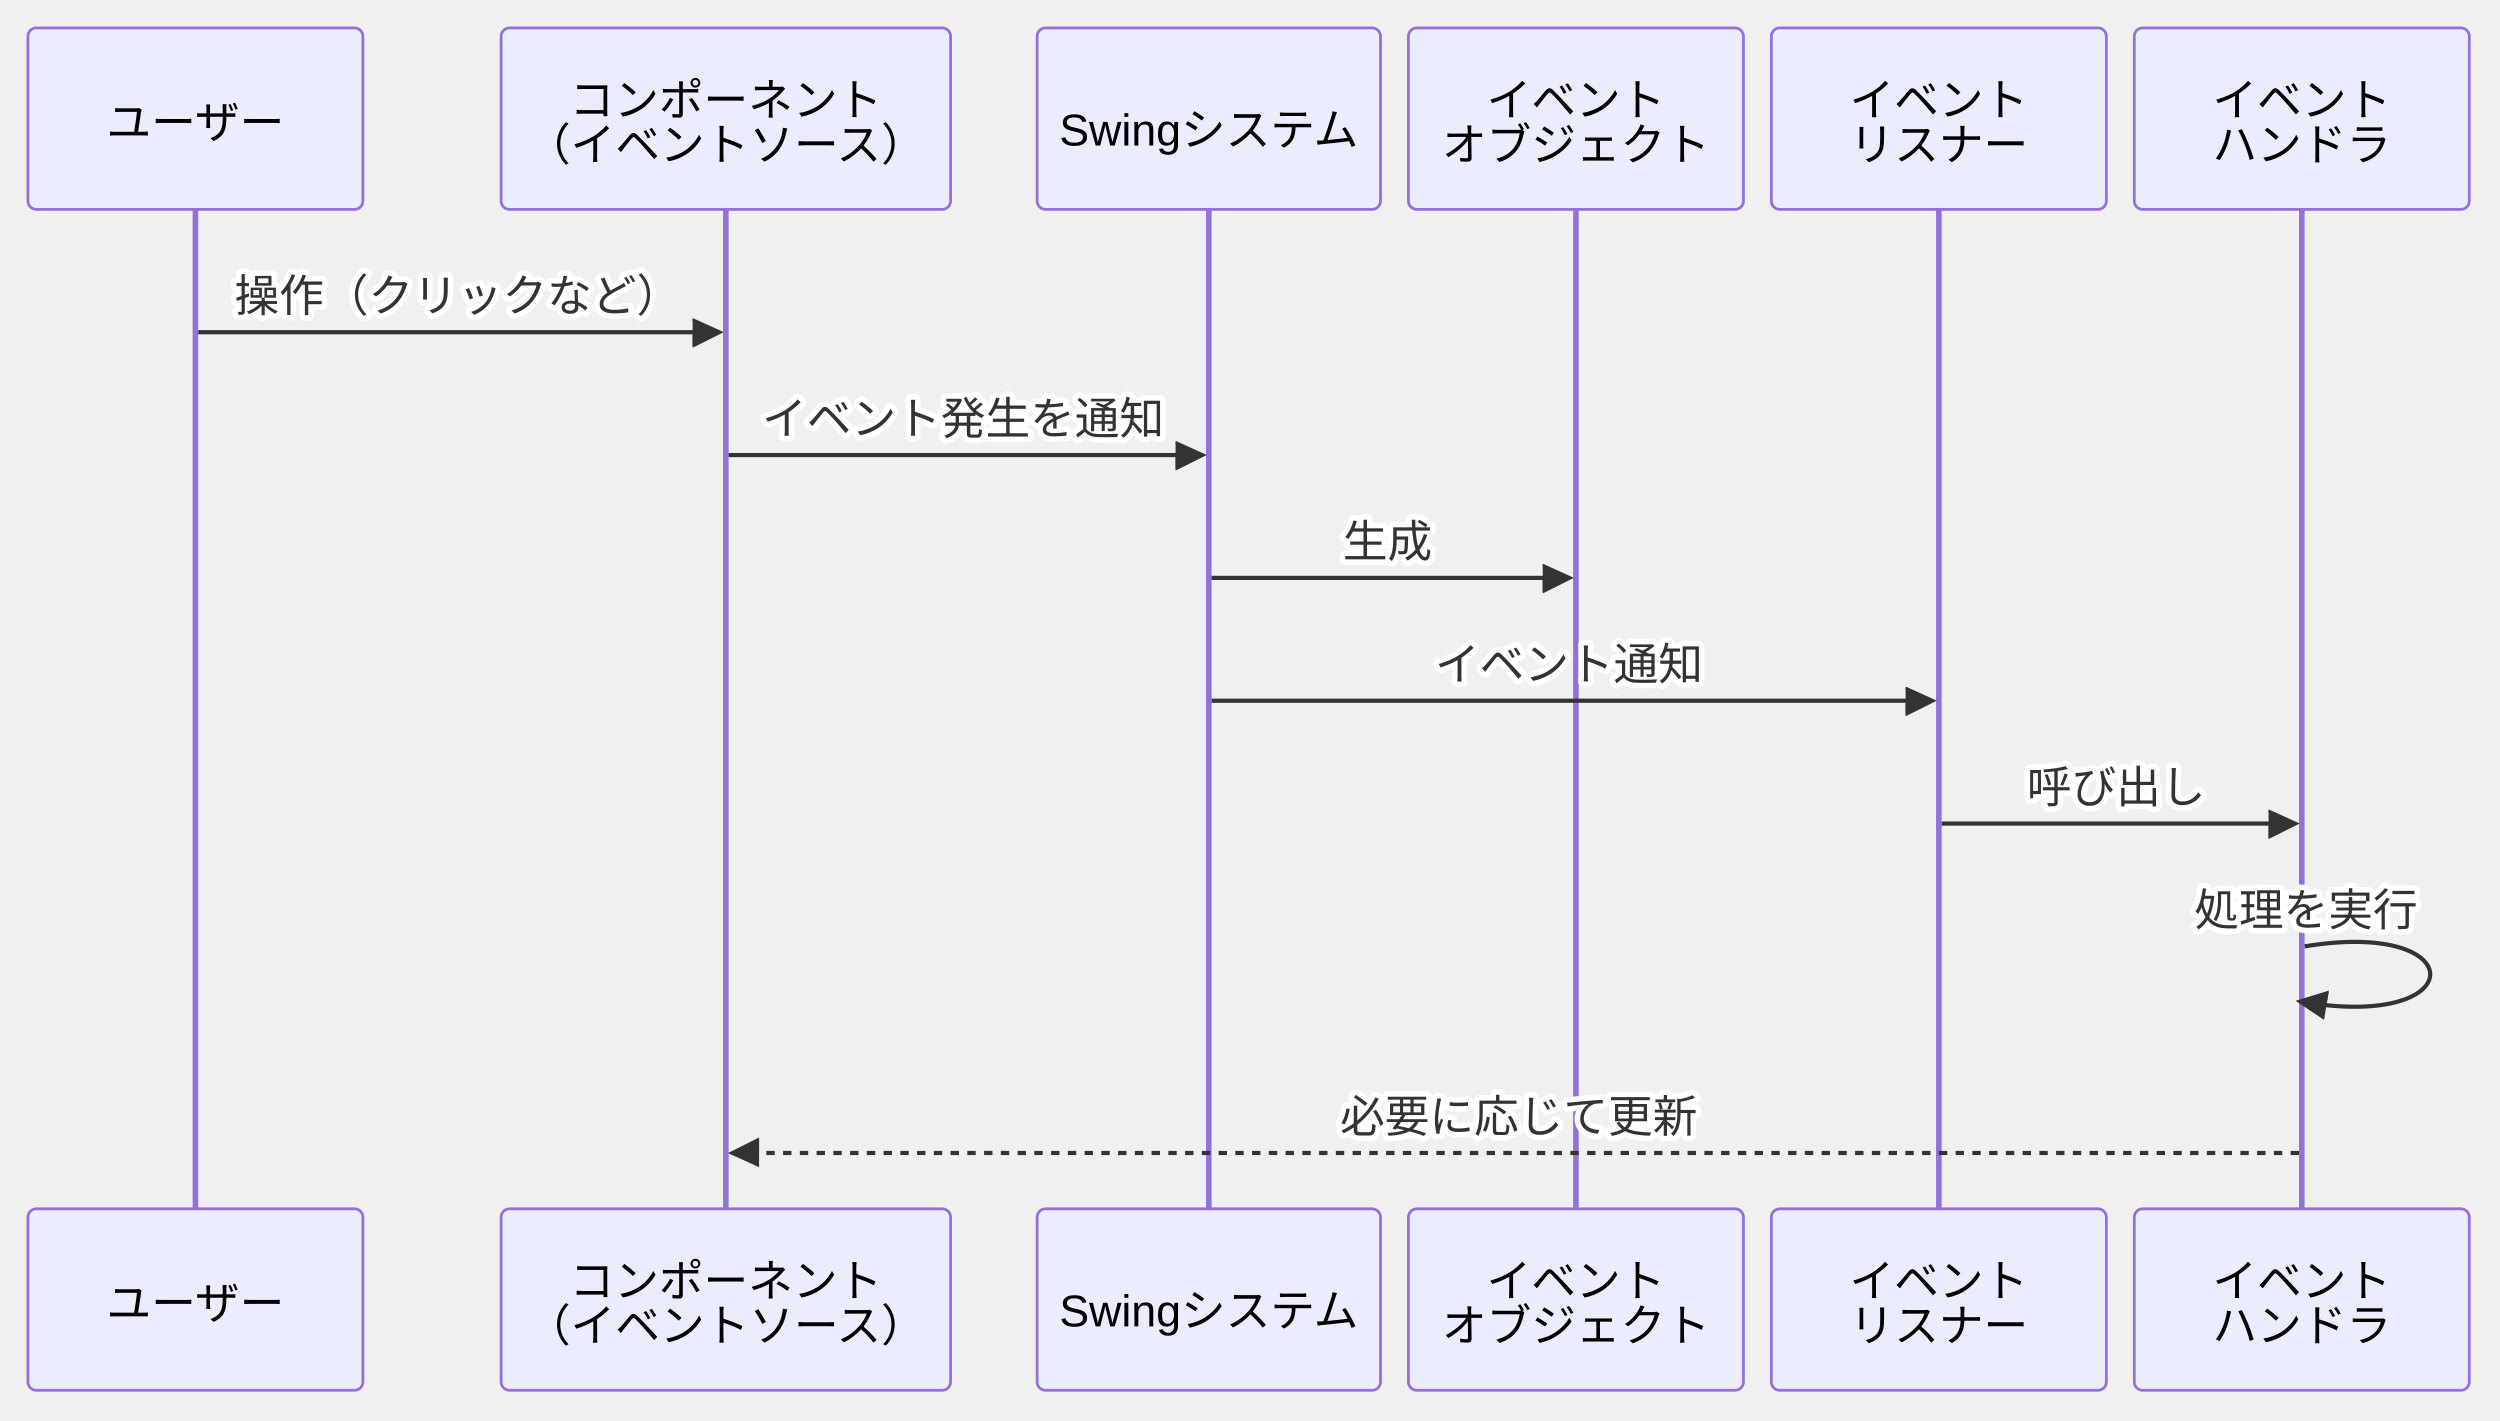
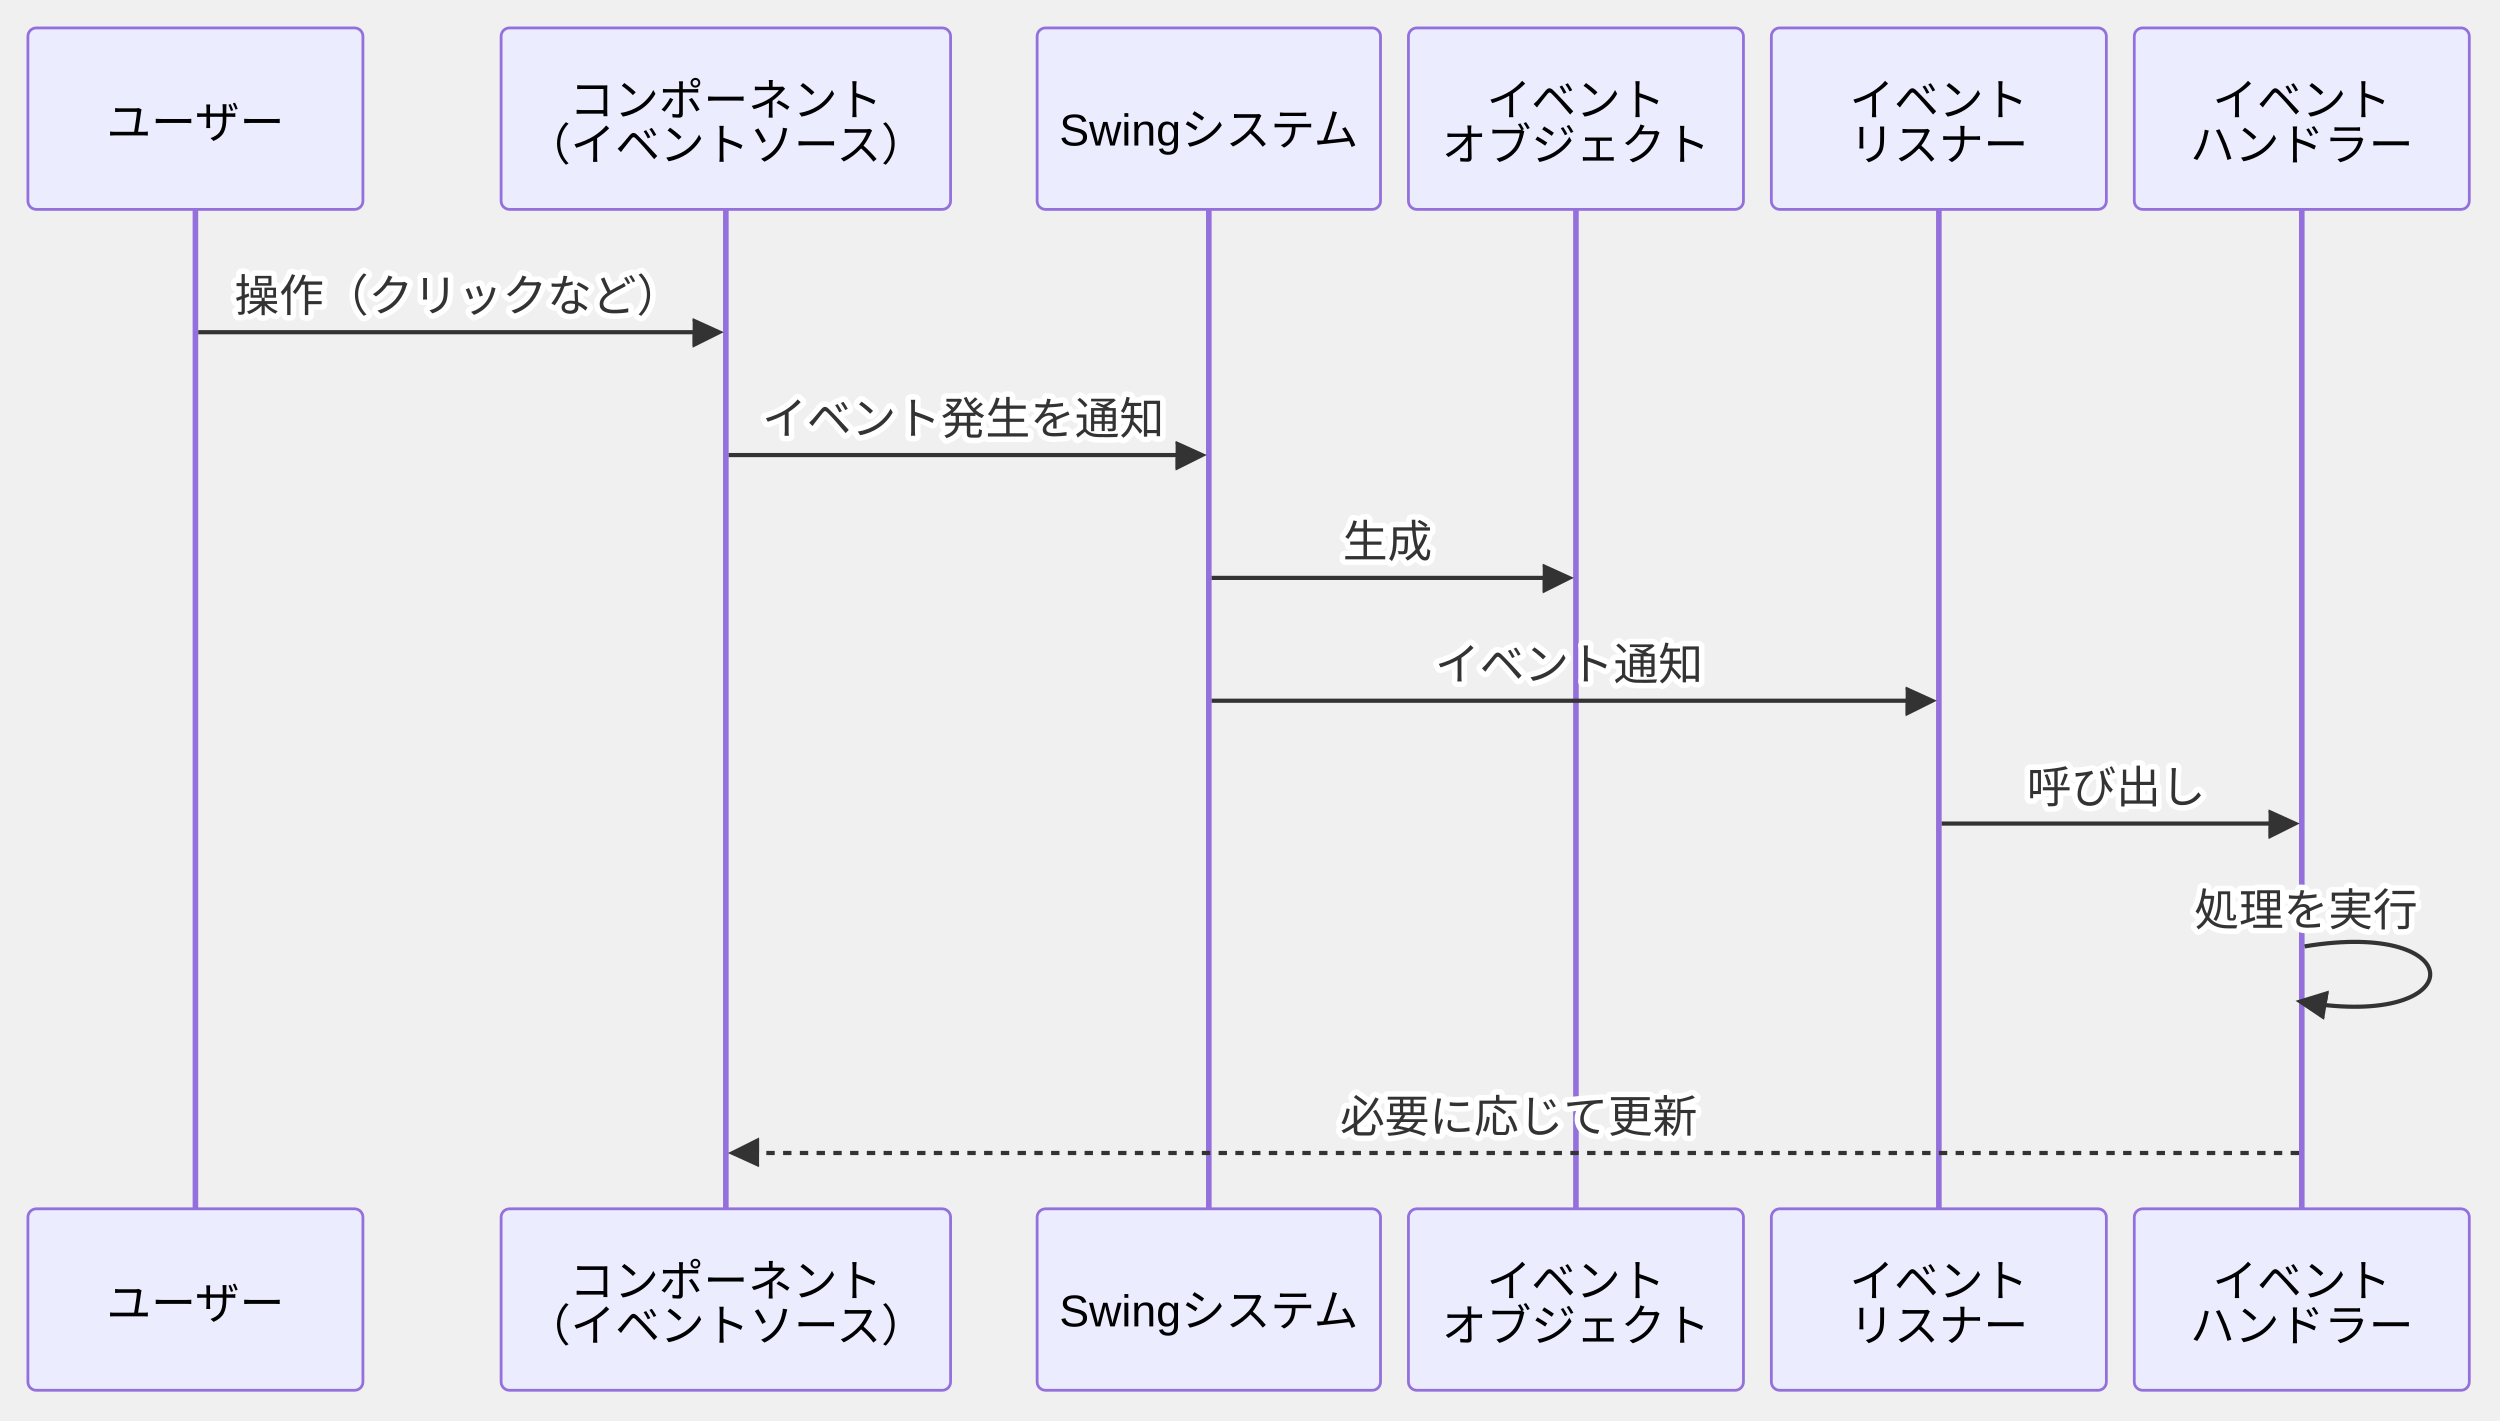
<svg xmlns="http://www.w3.org/2000/svg" id="my-svg" width="895.5" height="509" viewBox="-10 -10 895.5 509" role="graphics-document document" aria-roledescription="sequence" style="background-color: white;">
  <g>
    <rect x="754.5" y="423" fill="#eaeaea" stroke="#666" width="120" height="65" name="Handler" rx="3" ry="3" class="actor actor-bottom" />
    <text x="814.5" y="455.5" dominant-baseline="central" alignment-baseline="central" class="actor actor-box" style="text-anchor: middle; font-size: 16px; font-weight: 400;">
      <tspan x="814.5" dy="-8">イベント</tspan>
    </text>
    <text x="814.5" y="455.5" dominant-baseline="central" alignment-baseline="central" class="actor actor-box" style="text-anchor: middle; font-size: 16px; font-weight: 400;">
-       <tspan x="814.5" dy="8">ハンドラ</tspan>
+       <tspan x="814.5" dy="8">ハンドラー</tspan>
    </text>
  </g>
  <g>
    <rect x="624.5" y="423" fill="#eaeaea" stroke="#666" width="120" height="65" name="Listener" rx="3" ry="3" class="actor actor-bottom" />
    <text x="684.5" y="455.5" dominant-baseline="central" alignment-baseline="central" class="actor actor-box" style="text-anchor: middle; font-size: 16px; font-weight: 400;">
      <tspan x="684.5" dy="-8">イベント</tspan>
    </text>
    <text x="684.5" y="455.5" dominant-baseline="central" alignment-baseline="central" class="actor actor-box" style="text-anchor: middle; font-size: 16px; font-weight: 400;">
      <tspan x="684.5" dy="8">リスナー</tspan>
    </text>
  </g>
  <g>
    <rect x="494.5" y="423" fill="#eaeaea" stroke="#666" width="120" height="65" name="Event" rx="3" ry="3" class="actor actor-bottom" />
    <text x="554.5" y="455.5" dominant-baseline="central" alignment-baseline="central" class="actor actor-box" style="text-anchor: middle; font-size: 16px; font-weight: 400;">
      <tspan x="554.5" dy="-8">イベント</tspan>
    </text>
    <text x="554.5" y="455.5" dominant-baseline="central" alignment-baseline="central" class="actor actor-box" style="text-anchor: middle; font-size: 16px; font-weight: 400;">
      <tspan x="554.5" dy="8">オブジェクト</tspan>
    </text>
  </g>
  <g>
    <rect x="361.5" y="423" fill="#eaeaea" stroke="#666" width="123" height="65" name="Swing" rx="3" ry="3" class="actor actor-bottom" />
    <text x="423" y="455.5" dominant-baseline="central" alignment-baseline="central" class="actor actor-box" style="text-anchor: middle; font-size: 16px; font-weight: 400;">
      <tspan x="423" dy="0">Swingシステム</tspan>
    </text>
  </g>
  <g>
    <rect x="169.5" y="423" fill="#eaeaea" stroke="#666" width="161" height="65" name="Source" rx="3" ry="3" class="actor actor-bottom" />
    <text x="250" y="455.5" dominant-baseline="central" alignment-baseline="central" class="actor actor-box" style="text-anchor: middle; font-size: 16px; font-weight: 400;">
      <tspan x="250" dy="-8">コンポーネント</tspan>
    </text>
    <text x="250" y="455.5" dominant-baseline="central" alignment-baseline="central" class="actor actor-box" style="text-anchor: middle; font-size: 16px; font-weight: 400;">
      <tspan x="250" dy="8">（イベントソース）</tspan>
    </text>
  </g>
  <g>
    <rect x="0" y="423" fill="#eaeaea" stroke="#666" width="120" height="65" name="User" rx="3" ry="3" class="actor actor-bottom" />
    <text x="60" y="455.5" dominant-baseline="central" alignment-baseline="central" class="actor actor-box" style="text-anchor: middle; font-size: 16px; font-weight: 400;">
      <tspan x="60" dy="0">ユーザー</tspan>
    </text>
  </g>
  <g>
    <line id="actor5" x1="814.5" y1="65" x2="814.5" y2="423" class="actor-line 200" stroke-width="0.5px" stroke="#999" name="Handler" data-et="life-line" data-id="Handler" />
    <g id="root-5" data-et="participant" data-type="participant" data-id="Handler">
      <rect x="754.5" y="0" fill="#eaeaea" stroke="#666" width="120" height="65" name="Handler" rx="3" ry="3" class="actor actor-top" />
      <text x="814.5" y="32.5" dominant-baseline="central" alignment-baseline="central" class="actor actor-box" style="text-anchor: middle; font-size: 16px; font-weight: 400;">
        <tspan x="814.5" dy="-8">イベント</tspan>
      </text>
      <text x="814.5" y="32.5" dominant-baseline="central" alignment-baseline="central" class="actor actor-box" style="text-anchor: middle; font-size: 16px; font-weight: 400;">
-         <tspan x="814.5" dy="8">ハンドラ</tspan>
+         <tspan x="814.5" dy="8">ハンドラー</tspan>
      </text>
    </g>
  </g>
  <g>
    <line id="actor4" x1="684.5" y1="65" x2="684.5" y2="423" class="actor-line 200" stroke-width="0.5px" stroke="#999" name="Listener" data-et="life-line" data-id="Listener" />
    <g id="root-4" data-et="participant" data-type="participant" data-id="Listener">
      <rect x="624.5" y="0" fill="#eaeaea" stroke="#666" width="120" height="65" name="Listener" rx="3" ry="3" class="actor actor-top" />
      <text x="684.5" y="32.5" dominant-baseline="central" alignment-baseline="central" class="actor actor-box" style="text-anchor: middle; font-size: 16px; font-weight: 400;">
        <tspan x="684.5" dy="-8">イベント</tspan>
      </text>
      <text x="684.5" y="32.5" dominant-baseline="central" alignment-baseline="central" class="actor actor-box" style="text-anchor: middle; font-size: 16px; font-weight: 400;">
        <tspan x="684.5" dy="8">リスナー</tspan>
      </text>
    </g>
  </g>
  <g>
    <line id="actor3" x1="554.5" y1="65" x2="554.5" y2="423" class="actor-line 200" stroke-width="0.5px" stroke="#999" name="Event" data-et="life-line" data-id="Event" />
    <g id="root-3" data-et="participant" data-type="participant" data-id="Event">
      <rect x="494.5" y="0" fill="#eaeaea" stroke="#666" width="120" height="65" name="Event" rx="3" ry="3" class="actor actor-top" />
      <text x="554.5" y="32.5" dominant-baseline="central" alignment-baseline="central" class="actor actor-box" style="text-anchor: middle; font-size: 16px; font-weight: 400;">
        <tspan x="554.5" dy="-8">イベント</tspan>
      </text>
      <text x="554.5" y="32.5" dominant-baseline="central" alignment-baseline="central" class="actor actor-box" style="text-anchor: middle; font-size: 16px; font-weight: 400;">
        <tspan x="554.5" dy="8">オブジェクト</tspan>
      </text>
    </g>
  </g>
  <g>
    <line id="actor2" x1="423" y1="65" x2="423" y2="423" class="actor-line 200" stroke-width="0.5px" stroke="#999" name="Swing" data-et="life-line" data-id="Swing" />
    <g id="root-2" data-et="participant" data-type="participant" data-id="Swing">
      <rect x="361.5" y="0" fill="#eaeaea" stroke="#666" width="123" height="65" name="Swing" rx="3" ry="3" class="actor actor-top" />
      <text x="423" y="32.5" dominant-baseline="central" alignment-baseline="central" class="actor actor-box" style="text-anchor: middle; font-size: 16px; font-weight: 400;">
        <tspan x="423" dy="0">Swingシステム</tspan>
      </text>
    </g>
  </g>
  <g>
    <line id="actor1" x1="250" y1="65" x2="250" y2="423" class="actor-line 200" stroke-width="0.5px" stroke="#999" name="Source" data-et="life-line" data-id="Source" />
    <g id="root-1" data-et="participant" data-type="participant" data-id="Source">
      <rect x="169.5" y="0" fill="#eaeaea" stroke="#666" width="161" height="65" name="Source" rx="3" ry="3" class="actor actor-top" />
      <text x="250" y="32.5" dominant-baseline="central" alignment-baseline="central" class="actor actor-box" style="text-anchor: middle; font-size: 16px; font-weight: 400;">
        <tspan x="250" dy="-8">コンポーネント</tspan>
      </text>
      <text x="250" y="32.5" dominant-baseline="central" alignment-baseline="central" class="actor actor-box" style="text-anchor: middle; font-size: 16px; font-weight: 400;">
        <tspan x="250" dy="8">（イベントソース）</tspan>
      </text>
    </g>
  </g>
  <g>
    <line id="actor0" x1="60" y1="65" x2="60" y2="423" class="actor-line 200" stroke-width="0.5px" stroke="#999" name="User" data-et="life-line" data-id="User" />
    <g id="root-0" data-et="participant" data-type="participant" data-id="User">
      <rect x="0" y="0" fill="#eaeaea" stroke="#666" width="120" height="65" name="User" rx="3" ry="3" class="actor actor-top" />
      <text x="60" y="32.5" dominant-baseline="central" alignment-baseline="central" class="actor actor-box" style="text-anchor: middle; font-size: 16px; font-weight: 400;">
        <tspan x="60" dy="0">ユーザー</tspan>
      </text>
    </g>
  </g>
  <style>#my-svg{font-family:"trebuchet ms",verdana,arial,sans-serif;font-size:16px;fill:#333;}@keyframes edge-animation-frame{from{stroke-dashoffset:0;}}@keyframes dash{to{stroke-dashoffset:0;}}#my-svg .edge-animation-slow{stroke-dasharray:9,5!important;stroke-dashoffset:900;animation:dash 50s linear infinite;stroke-linecap:round;}#my-svg .edge-animation-fast{stroke-dasharray:9,5!important;stroke-dashoffset:900;animation:dash 20s linear infinite;stroke-linecap:round;}#my-svg .error-icon{fill:#552222;}#my-svg .error-text{fill:#552222;stroke:#552222;}#my-svg .edge-thickness-normal{stroke-width:1px;}#my-svg .edge-thickness-thick{stroke-width:3.5px;}#my-svg .edge-pattern-solid{stroke-dasharray:0;}#my-svg .edge-thickness-invisible{stroke-width:0;fill:none;}#my-svg .edge-pattern-dashed{stroke-dasharray:3;}#my-svg .edge-pattern-dotted{stroke-dasharray:2;}#my-svg .marker{fill:#333333;stroke:#333333;}#my-svg .marker.cross{stroke:#333333;}#my-svg svg{font-family:"trebuchet ms",verdana,arial,sans-serif;font-size:16px;}#my-svg p{margin:0;}#my-svg .actor{stroke:#9370DB;fill:#ECECFF;stroke-width:1;}#my-svg rect.actor.outer-path[data-look="neo"]{filter:drop-shadow(1px 2px 2px rgba(185, 185, 185, 1));}#my-svg rect.note[data-look="neo"]{stroke:#aaaa33;fill:#fff5ad;filter:drop-shadow(1px 2px 2px rgba(185, 185, 185, 1));}#my-svg text.actor&gt;tspan{fill:black;stroke:none;}#my-svg .actor-line{stroke:#9370DB;}#my-svg .innerArc{stroke-width:1.5;stroke-dasharray:none;}#my-svg .messageLine0{stroke-width:1.5;stroke-dasharray:none;stroke:#333;}#my-svg .messageLine1{stroke-width:1.5;stroke-dasharray:2,2;stroke:#333;}#my-svg [id$="-arrowhead"] path{fill:#333;stroke:#333;}#my-svg .sequenceNumber{fill:white;}#my-svg [id$="-sequencenumber"]{fill:#333;}#my-svg [id$="-crosshead"] path{fill:#333;stroke:#333;}#my-svg .messageText{fill:#333;stroke:none;}#my-svg .labelBox{stroke:#9370DB;fill:#ECECFF;filter:none;}#my-svg .labelText,#my-svg .labelText&gt;tspan{fill:black;stroke:none;}#my-svg .loopText,#my-svg .loopText&gt;tspan{fill:black;stroke:none;}#my-svg .sectionTitle,#my-svg .sectionTitle&gt;tspan{fill:black;stroke:none;}#my-svg .loopLine{stroke-width:2px;stroke-dasharray:2,2;stroke:#9370DB;fill:#9370DB;}#my-svg .note{stroke:#aaaa33;fill:#fff5ad;}#my-svg .noteText,#my-svg .noteText&gt;tspan{fill:black;stroke:none;font-weight:normal;}#my-svg .activation0{fill:#f4f4f4;stroke:#666;}#my-svg .activation1{fill:#f4f4f4;stroke:#666;}#my-svg .activation2{fill:#f4f4f4;stroke:#666;}#my-svg .actorPopupMenu{position:absolute;}#my-svg .actorPopupMenuPanel{position:absolute;fill:#ECECFF;box-shadow:0px 8px 16px 0px rgba(0,0,0,0.2);filter:drop-shadow(3px 5px 2px rgb(0 0 0 / 0.4));}#my-svg .actor-man circle,#my-svg line{fill:#ECECFF;stroke-width:2px;}#my-svg g rect.rect{filter:drop-shadow(1px 2px 2px rgba(185, 185, 185, 1));stroke:#9370DB;}#my-svg .node .neo-node{stroke:#9370DB;}#my-svg [data-look="neo"].node rect,#my-svg [data-look="neo"].cluster rect,#my-svg [data-look="neo"].node polygon{stroke:#9370DB;filter:drop-shadow(1px 2px 2px rgba(185, 185, 185, 1));}#my-svg [data-look="neo"].swimlane.cluster rect{filter:none;}#my-svg [data-look="neo"].node path{stroke:#9370DB;stroke-width:1px;}#my-svg [data-look="neo"].node .outer-path{filter:drop-shadow(1px 2px 2px rgba(185, 185, 185, 1));}#my-svg [data-look="neo"].node .neo-line path{stroke:#9370DB;filter:none;}#my-svg [data-look="neo"].node circle{stroke:#9370DB;filter:drop-shadow(1px 2px 2px rgba(185, 185, 185, 1));}#my-svg [data-look="neo"].node circle .state-start{fill:#000000;}#my-svg [data-look="neo"].icon-shape .icon{fill:#9370DB;filter:drop-shadow(1px 2px 2px rgba(185, 185, 185, 1));}#my-svg [data-look="neo"].icon-shape .icon-neo path{stroke:#9370DB;filter:drop-shadow(1px 2px 2px rgba(185, 185, 185, 1));}#my-svg .messageText,#my-svg .loopText,#my-svg .labelText,#my-svg .edgeLabel text,#my-svg .relationshipLabel,#my-svg .tick text{paint-order:stroke;stroke:rgb(255, 255, 255);stroke-width:4px;stroke-linejoin:round;}#my-svg :root{--mermaid-font-family:"trebuchet ms",verdana,arial,sans-serif;}</style>
  <g />
  <defs>
    <symbol id="my-svg-computer" width="24" height="24">
      <path transform="scale(.5)" d="M2 2v13h20v-13h-20zm18 11h-16v-9h16v9zm-10.228 6l.466-1h3.524l.467 1h-4.457zm14.228 3h-24l2-6h2.104l-1.33 4h18.45l-1.297-4h2.073l2 6zm-5-10h-14v-7h14v7z" />
    </symbol>
  </defs>
  <defs>
    <symbol id="my-svg-database" fill-rule="evenodd" clip-rule="evenodd">
      <path transform="scale(.5)" d="M12.258.001l.256.004.255.005.253.008.251.01.249.012.247.015.246.016.242.019.241.02.239.023.236.024.233.027.231.028.229.031.225.032.223.034.22.036.217.038.214.04.211.041.208.043.205.045.201.046.198.048.194.05.191.051.187.053.183.054.18.056.175.057.172.059.168.06.163.061.16.063.155.064.15.066.074.033.073.033.071.034.07.034.069.035.068.035.067.035.066.035.064.036.064.036.062.036.06.036.06.037.058.037.058.037.055.038.055.038.053.038.052.038.051.039.05.039.048.039.047.039.045.04.044.04.043.04.041.04.04.041.039.041.037.041.036.041.034.041.033.042.032.042.03.042.029.042.027.042.026.043.024.043.023.043.021.043.02.043.018.044.017.043.015.044.013.044.012.044.011.045.009.044.007.045.006.045.004.045.002.045.001.045v17l-.001.045-.002.045-.004.045-.006.045-.007.045-.009.044-.011.045-.012.044-.013.044-.015.044-.017.043-.018.044-.02.043-.021.043-.023.043-.024.043-.026.043-.027.042-.029.042-.03.042-.032.042-.033.042-.034.041-.036.041-.037.041-.039.041-.04.041-.041.04-.043.04-.044.04-.045.04-.047.039-.048.039-.05.039-.051.039-.052.038-.053.038-.055.038-.055.038-.058.037-.058.037-.06.037-.06.036-.062.036-.064.036-.064.036-.066.035-.067.035-.068.035-.069.035-.07.034-.071.034-.073.033-.074.033-.15.066-.155.064-.16.063-.163.061-.168.06-.172.059-.175.057-.18.056-.183.054-.187.053-.191.051-.194.05-.198.048-.201.046-.205.045-.208.043-.211.041-.214.04-.217.038-.22.036-.223.034-.225.032-.229.031-.231.028-.233.027-.236.024-.239.023-.241.02-.242.019-.246.016-.247.015-.249.012-.251.01-.253.008-.255.005-.256.004-.258.001-.258-.001-.256-.004-.255-.005-.253-.008-.251-.01-.249-.012-.247-.015-.245-.016-.243-.019-.241-.02-.238-.023-.236-.024-.234-.027-.231-.028-.228-.031-.226-.032-.223-.034-.22-.036-.217-.038-.214-.04-.211-.041-.208-.043-.204-.045-.201-.046-.198-.048-.195-.05-.19-.051-.187-.053-.184-.054-.179-.056-.176-.057-.172-.059-.167-.06-.164-.061-.159-.063-.155-.064-.151-.066-.074-.033-.072-.033-.072-.034-.07-.034-.069-.035-.068-.035-.067-.035-.066-.035-.064-.036-.063-.036-.062-.036-.061-.036-.06-.037-.058-.037-.057-.037-.056-.038-.055-.038-.053-.038-.052-.038-.051-.039-.049-.039-.049-.039-.046-.039-.046-.04-.044-.04-.043-.04-.041-.04-.04-.041-.039-.041-.037-.041-.036-.041-.034-.041-.033-.042-.032-.042-.03-.042-.029-.042-.027-.042-.026-.043-.024-.043-.023-.043-.021-.043-.02-.043-.018-.044-.017-.043-.015-.044-.013-.044-.012-.044-.011-.045-.009-.044-.007-.045-.006-.045-.004-.045-.002-.045-.001-.045v-17l.001-.045.002-.045.004-.045.006-.045.007-.045.009-.044.011-.045.012-.044.013-.044.015-.044.017-.043.018-.044.02-.043.021-.043.023-.043.024-.043.026-.043.027-.042.029-.042.03-.042.032-.042.033-.042.034-.041.036-.041.037-.041.039-.041.04-.041.041-.04.043-.04.044-.04.046-.04.046-.039.049-.039.049-.039.051-.039.052-.038.053-.038.055-.038.056-.038.057-.037.058-.037.06-.037.061-.036.062-.036.063-.036.064-.036.066-.035.067-.035.068-.035.069-.035.07-.034.072-.034.072-.033.074-.033.151-.066.155-.064.159-.063.164-.061.167-.06.172-.059.176-.057.179-.056.184-.054.187-.053.19-.051.195-.05.198-.048.201-.046.204-.045.208-.043.211-.041.214-.04.217-.038.22-.036.223-.034.226-.032.228-.031.231-.028.234-.027.236-.024.238-.023.241-.02.243-.019.245-.016.247-.015.249-.012.251-.01.253-.008.255-.005.256-.004.258-.001.258.001zm-9.258 20.499v.01l.001.021.003.021.004.022.005.021.006.022.007.022.009.023.01.022.011.023.012.023.013.023.015.023.016.024.017.023.018.024.019.024.021.024.022.025.023.024.024.025.052.049.056.05.061.051.066.051.07.051.075.051.079.052.084.052.088.052.092.052.097.052.102.051.105.052.11.052.114.051.119.051.123.051.127.05.131.05.135.05.139.048.144.049.147.047.152.047.155.047.16.045.163.045.167.043.171.043.176.041.178.041.183.039.187.039.19.037.194.035.197.035.202.033.204.031.209.03.212.029.216.027.219.025.222.024.226.021.23.02.233.018.236.016.24.015.243.012.246.01.249.008.253.005.256.004.259.001.26-.001.257-.004.254-.005.25-.008.247-.011.244-.012.241-.014.237-.016.233-.018.231-.021.226-.021.224-.024.22-.026.216-.027.212-.028.21-.031.205-.031.202-.034.198-.034.194-.036.191-.037.187-.039.183-.04.179-.04.175-.042.172-.043.168-.044.163-.045.16-.046.155-.046.152-.047.148-.048.143-.049.139-.049.136-.05.131-.05.126-.05.123-.051.118-.052.114-.051.11-.052.106-.052.101-.052.096-.052.092-.052.088-.053.083-.051.079-.052.074-.052.07-.051.065-.051.06-.051.056-.05.051-.05.023-.024.023-.025.021-.024.02-.024.019-.024.018-.024.017-.024.015-.023.014-.024.013-.023.012-.023.01-.023.01-.022.008-.022.006-.022.006-.022.004-.022.004-.021.001-.021.001-.021v-4.127l-.077.055-.08.053-.083.054-.085.053-.087.052-.09.052-.093.051-.095.05-.097.05-.1.049-.102.049-.105.048-.106.047-.109.047-.111.046-.114.045-.115.045-.118.044-.12.043-.122.042-.124.042-.126.041-.128.04-.13.04-.132.038-.134.038-.135.037-.138.037-.139.035-.142.035-.143.034-.144.033-.147.032-.148.031-.15.03-.151.03-.153.029-.154.027-.156.027-.158.026-.159.025-.161.024-.162.023-.163.022-.165.021-.166.02-.167.019-.169.018-.169.017-.171.016-.173.015-.173.014-.175.013-.175.012-.177.011-.178.01-.179.008-.179.008-.181.006-.182.005-.182.004-.184.003-.184.002h-.37l-.184-.002-.184-.003-.182-.004-.182-.005-.181-.006-.179-.008-.179-.008-.178-.01-.176-.011-.176-.012-.175-.013-.173-.014-.172-.015-.171-.016-.17-.017-.169-.018-.167-.019-.166-.02-.165-.021-.163-.022-.162-.023-.161-.024-.159-.025-.157-.026-.156-.027-.155-.027-.153-.029-.151-.03-.15-.03-.148-.031-.146-.032-.145-.033-.143-.034-.141-.035-.14-.035-.137-.037-.136-.037-.134-.038-.132-.038-.13-.04-.128-.04-.126-.041-.124-.042-.122-.042-.12-.044-.117-.043-.116-.045-.113-.045-.112-.046-.109-.047-.106-.047-.105-.048-.102-.049-.1-.049-.097-.05-.095-.05-.093-.052-.09-.051-.087-.052-.085-.053-.083-.054-.08-.054-.077-.054v4.127zm0-5.654v.011l.001.021.003.021.004.021.005.022.006.022.007.022.009.022.01.022.011.023.012.023.013.023.015.024.016.023.017.024.018.024.019.024.021.024.022.024.023.025.024.024.052.05.056.05.061.05.066.051.07.051.075.052.079.051.084.052.088.052.092.052.097.052.102.052.105.052.11.051.114.051.119.052.123.05.127.051.131.05.135.049.139.049.144.048.147.048.152.047.155.046.16.045.163.045.167.044.171.042.176.042.178.04.183.04.187.038.19.037.194.036.197.034.202.033.204.032.209.03.212.028.216.027.219.025.222.024.226.022.23.02.233.018.236.016.24.014.243.012.246.01.249.008.253.006.256.003.259.001.26-.001.257-.003.254-.006.25-.008.247-.01.244-.012.241-.015.237-.016.233-.018.231-.02.226-.022.224-.024.22-.025.216-.027.212-.029.21-.03.205-.032.202-.033.198-.035.194-.036.191-.037.187-.039.183-.039.179-.041.175-.042.172-.043.168-.044.163-.045.16-.045.155-.047.152-.047.148-.048.143-.048.139-.05.136-.049.131-.05.126-.051.123-.051.118-.051.114-.052.11-.052.106-.052.101-.052.096-.052.092-.052.088-.052.083-.052.079-.052.074-.051.07-.052.065-.051.06-.05.056-.051.051-.049.023-.025.023-.024.021-.025.02-.024.019-.024.018-.024.017-.024.015-.023.014-.023.013-.024.012-.022.01-.023.01-.023.008-.022.006-.022.006-.022.004-.021.004-.022.001-.021.001-.021v-4.139l-.077.054-.08.054-.083.054-.085.052-.087.053-.09.051-.093.051-.095.051-.097.05-.1.049-.102.049-.105.048-.106.047-.109.047-.111.046-.114.045-.115.044-.118.044-.12.044-.122.042-.124.042-.126.041-.128.04-.13.039-.132.039-.134.038-.135.037-.138.036-.139.036-.142.035-.143.033-.144.033-.147.033-.148.031-.15.03-.151.03-.153.028-.154.028-.156.027-.158.026-.159.025-.161.024-.162.023-.163.022-.165.021-.166.02-.167.019-.169.018-.169.017-.171.016-.173.015-.173.014-.175.013-.175.012-.177.011-.178.009-.179.009-.179.007-.181.007-.182.005-.182.004-.184.003-.184.002h-.37l-.184-.002-.184-.003-.182-.004-.182-.005-.181-.007-.179-.007-.179-.009-.178-.009-.176-.011-.176-.012-.175-.013-.173-.014-.172-.015-.171-.016-.17-.017-.169-.018-.167-.019-.166-.02-.165-.021-.163-.022-.162-.023-.161-.024-.159-.025-.157-.026-.156-.027-.155-.028-.153-.028-.151-.03-.15-.03-.148-.031-.146-.033-.145-.033-.143-.033-.141-.035-.14-.036-.137-.036-.136-.037-.134-.038-.132-.039-.13-.039-.128-.04-.126-.041-.124-.042-.122-.043-.12-.043-.117-.044-.116-.044-.113-.046-.112-.046-.109-.046-.106-.047-.105-.048-.102-.049-.1-.049-.097-.05-.095-.051-.093-.051-.09-.051-.087-.053-.085-.052-.083-.054-.08-.054-.077-.054v4.139zm0-5.666v.011l.001.02.003.022.004.021.005.022.006.021.007.022.009.023.01.022.011.023.012.023.013.023.015.023.016.024.017.024.018.023.019.024.021.025.022.024.023.024.024.025.052.05.056.05.061.05.066.051.07.051.075.052.079.051.084.052.088.052.092.052.097.052.102.052.105.051.11.052.114.051.119.051.123.051.127.05.131.05.135.05.139.049.144.048.147.048.152.047.155.046.16.045.163.045.167.043.171.043.176.042.178.04.183.04.187.038.19.037.194.036.197.034.202.033.204.032.209.03.212.028.216.027.219.025.222.024.226.021.23.02.233.018.236.017.24.014.243.012.246.01.249.008.253.006.256.003.259.001.26-.001.257-.003.254-.006.25-.008.247-.01.244-.013.241-.014.237-.016.233-.018.231-.02.226-.022.224-.024.22-.025.216-.027.212-.029.21-.03.205-.032.202-.033.198-.035.194-.036.191-.037.187-.039.183-.039.179-.041.175-.042.172-.043.168-.044.163-.045.16-.045.155-.047.152-.047.148-.048.143-.049.139-.049.136-.049.131-.051.126-.05.123-.051.118-.052.114-.051.11-.052.106-.052.101-.052.096-.052.092-.052.088-.052.083-.052.079-.052.074-.052.07-.051.065-.051.06-.051.056-.05.051-.049.023-.025.023-.025.021-.024.02-.024.019-.024.018-.024.017-.024.015-.023.014-.024.013-.023.012-.023.01-.022.01-.023.008-.022.006-.022.006-.022.004-.022.004-.021.001-.021.001-.021v-4.153l-.077.054-.08.054-.083.053-.085.053-.087.053-.09.051-.093.051-.095.051-.097.05-.1.049-.102.048-.105.048-.106.048-.109.046-.111.046-.114.046-.115.044-.118.044-.12.043-.122.043-.124.042-.126.041-.128.04-.13.039-.132.039-.134.038-.135.037-.138.036-.139.036-.142.034-.143.034-.144.033-.147.032-.148.032-.15.03-.151.03-.153.028-.154.028-.156.027-.158.026-.159.024-.161.024-.162.023-.163.023-.165.021-.166.02-.167.019-.169.018-.169.017-.171.016-.173.015-.173.014-.175.013-.175.012-.177.01-.178.01-.179.009-.179.007-.181.006-.182.006-.182.004-.184.003-.184.001-.185.001-.185-.001-.184-.001-.184-.003-.182-.004-.182-.006-.181-.006-.179-.007-.179-.009-.178-.01-.176-.01-.176-.012-.175-.013-.173-.014-.172-.015-.171-.016-.17-.017-.169-.018-.167-.019-.166-.02-.165-.021-.163-.023-.162-.023-.161-.024-.159-.024-.157-.026-.156-.027-.155-.028-.153-.028-.151-.03-.15-.03-.148-.032-.146-.032-.145-.033-.143-.034-.141-.034-.14-.036-.137-.036-.136-.037-.134-.038-.132-.039-.13-.039-.128-.041-.126-.041-.124-.041-.122-.043-.12-.043-.117-.044-.116-.044-.113-.046-.112-.046-.109-.046-.106-.048-.105-.048-.102-.048-.1-.05-.097-.049-.095-.051-.093-.051-.09-.052-.087-.052-.085-.053-.083-.053-.08-.054-.077-.054v4.153zm8.74-8.179l-.257.004-.254.005-.25.008-.247.011-.244.012-.241.014-.237.016-.233.018-.231.021-.226.022-.224.023-.22.026-.216.027-.212.028-.21.031-.205.032-.202.033-.198.034-.194.036-.191.038-.187.038-.183.04-.179.041-.175.042-.172.043-.168.043-.163.045-.16.046-.155.046-.152.048-.148.048-.143.048-.139.049-.136.05-.131.05-.126.051-.123.051-.118.051-.114.052-.11.052-.106.052-.101.052-.096.052-.092.052-.088.052-.083.052-.079.052-.074.051-.07.052-.065.051-.06.05-.056.05-.051.05-.023.025-.023.024-.021.024-.02.025-.019.024-.018.024-.017.023-.015.024-.014.023-.013.023-.012.023-.01.023-.01.022-.008.022-.006.023-.006.021-.004.022-.004.021-.001.021-.001.021.001.021.001.021.004.021.004.022.006.021.006.023.008.022.01.022.01.023.012.023.013.023.014.023.015.024.017.023.018.024.019.024.02.025.021.024.023.024.023.025.051.05.056.05.06.05.065.051.07.052.074.051.079.052.083.052.088.052.092.052.096.052.101.052.106.052.11.052.114.052.118.051.123.051.126.051.131.05.136.05.139.049.143.048.148.048.152.048.155.046.16.046.163.045.168.043.172.043.175.042.179.041.183.04.187.038.191.038.194.036.198.034.202.033.205.032.21.031.212.028.216.027.22.026.224.023.226.022.231.021.233.018.237.016.241.014.244.012.247.011.25.008.254.005.257.004.26.001.26-.001.257-.004.254-.005.25-.008.247-.011.244-.012.241-.014.237-.016.233-.018.231-.021.226-.022.224-.023.22-.026.216-.027.212-.028.21-.031.205-.032.202-.033.198-.034.194-.036.191-.038.187-.038.183-.04.179-.041.175-.042.172-.043.168-.043.163-.045.16-.046.155-.046.152-.048.148-.048.143-.048.139-.049.136-.05.131-.05.126-.051.123-.051.118-.051.114-.052.11-.052.106-.052.101-.052.096-.052.092-.052.088-.052.083-.052.079-.052.074-.051.07-.052.065-.051.06-.05.056-.05.051-.05.023-.025.023-.024.021-.024.02-.025.019-.024.018-.024.017-.023.015-.024.014-.023.013-.023.012-.023.01-.023.01-.022.008-.022.006-.023.006-.021.004-.022.004-.021.001-.021.001-.021-.001-.021-.001-.021-.004-.021-.004-.022-.006-.021-.006-.023-.008-.022-.01-.022-.01-.023-.012-.023-.013-.023-.014-.023-.015-.024-.017-.023-.018-.024-.019-.024-.02-.025-.021-.024-.023-.024-.023-.025-.051-.05-.056-.05-.06-.05-.065-.051-.07-.052-.074-.051-.079-.052-.083-.052-.088-.052-.092-.052-.096-.052-.101-.052-.106-.052-.11-.052-.114-.052-.118-.051-.123-.051-.126-.051-.131-.05-.136-.05-.139-.049-.143-.048-.148-.048-.152-.048-.155-.046-.16-.046-.163-.045-.168-.043-.172-.043-.175-.042-.179-.041-.183-.04-.187-.038-.191-.038-.194-.036-.198-.034-.202-.033-.205-.032-.21-.031-.212-.028-.216-.027-.22-.026-.224-.023-.226-.022-.231-.021-.233-.018-.237-.016-.241-.014-.244-.012-.247-.011-.25-.008-.254-.005-.257-.004-.26-.001-.26.001z" />
    </symbol>
  </defs>
  <defs>
    <symbol id="my-svg-clock" width="24" height="24">
      <path transform="scale(.5)" d="M12 2c5.514 0 10 4.486 10 10s-4.486 10-10 10-10-4.486-10-10 4.486-10 10-10zm0-2c-6.627 0-12 5.373-12 12s5.373 12 12 12 12-5.373 12-12-5.373-12-12-12zm5.848 12.459c.202.038.202.333.001.372-1.907.361-6.045 1.111-6.547 1.111-.719 0-1.301-.582-1.301-1.301 0-.512.77-5.447 1.125-7.445.034-.192.312-.181.343.014l.985 6.238 5.394 1.011z" />
    </symbol>
  </defs>
  <defs>
    <marker id="my-svg-arrowhead" refX="7.9" refY="5" markerUnits="userSpaceOnUse" markerWidth="12" markerHeight="12" orient="auto-start-reverse">
      <path d="M -1 0 L 10 5 L 0 10 z" />
    </marker>
  </defs>
  <defs>
    <marker id="my-svg-crosshead" markerWidth="15" markerHeight="8" orient="auto" refX="4" refY="4.5">
      <path fill="none" stroke="#000000" stroke-width="1pt" d="M 1,2 L 6,7 M 6,2 L 1,7" style="stroke-dasharray: 0, 0;" />
    </marker>
  </defs>
  <defs>
    <marker id="my-svg-filled-head" refX="15.5" refY="7" markerWidth="20" markerHeight="28" orient="auto">
      <path d="M 18,7 L9,13 L14,7 L9,1 Z" />
    </marker>
  </defs>
  <defs>
    <marker id="my-svg-sequencenumber" refX="15" refY="15" markerWidth="60" markerHeight="40" orient="auto">
      <circle cx="15" cy="15" r="6" />
    </marker>
  </defs>
  <defs>
    <marker id="my-svg-solidTopArrowHead" refX="7.9" refY="7.25" markerUnits="userSpaceOnUse" markerWidth="12" markerHeight="12" orient="auto-start-reverse">
      <path d="M 0 0 L 10 8 L 0 8 z" />
    </marker>
  </defs>
  <defs>
    <marker id="my-svg-solidBottomArrowHead" refX="7.9" refY="0.75" markerUnits="userSpaceOnUse" markerWidth="12" markerHeight="12" orient="auto-start-reverse">
      <path d="M 0 0 L 10 0 L 0 8 z" />
    </marker>
  </defs>
  <defs>
    <marker id="my-svg-stickTopArrowHead" refX="7.5" refY="7" markerUnits="userSpaceOnUse" markerWidth="12" markerHeight="12" orient="auto-start-reverse">
      <path d="M 0 0 L 7 7" stroke="black" stroke-width="1.5" fill="none" />
    </marker>
  </defs>
  <defs>
    <marker id="my-svg-stickBottomArrowHead" refX="7.5" refY="0" markerUnits="userSpaceOnUse" markerWidth="12" markerHeight="12" orient="auto-start-reverse">
      <path d="M 0 7 L 7 0" stroke="black" stroke-width="1.5" fill="none" />
    </marker>
  </defs>
  <text x="154" y="80" text-anchor="middle" dominant-baseline="middle" alignment-baseline="middle" class="messageText" dy="1em" style="font-size: 16px; font-weight: 400;">操作（クリックなど）</text>
  <line x1="61" y1="109" x2="246" y2="109" class="messageLine0" data-et="message" data-id="i0" data-from="User" data-to="Source" stroke-width="2" stroke="none" marker-end="url(#my-svg-arrowhead)" style="fill: none;" />
  <text x="335" y="124" text-anchor="middle" dominant-baseline="middle" alignment-baseline="middle" class="messageText" dy="1em" style="font-size: 16px; font-weight: 400;">イベント発生を通知</text>
  <line x1="251" y1="153" x2="419" y2="153" class="messageLine0" data-et="message" data-id="i1" data-from="Source" data-to="Swing" stroke-width="2" stroke="none" marker-end="url(#my-svg-arrowhead)" style="fill: none;" />
  <text x="487" y="168" text-anchor="middle" dominant-baseline="middle" alignment-baseline="middle" class="messageText" dy="1em" style="font-size: 16px; font-weight: 400;">生成</text>
  <line x1="424" y1="197" x2="550.5" y2="197" class="messageLine0" data-et="message" data-id="i2" data-from="Swing" data-to="Event" stroke-width="2" stroke="none" marker-end="url(#my-svg-arrowhead)" style="fill: none;" />
  <text x="552" y="212" text-anchor="middle" dominant-baseline="middle" alignment-baseline="middle" class="messageText" dy="1em" style="font-size: 16px; font-weight: 400;">イベント通知</text>
  <line x1="424" y1="241" x2="680.5" y2="241" class="messageLine0" data-et="message" data-id="i3" data-from="Swing" data-to="Listener" stroke-width="2" stroke="none" marker-end="url(#my-svg-arrowhead)" style="fill: none;" />
  <text x="748" y="256" text-anchor="middle" dominant-baseline="middle" alignment-baseline="middle" class="messageText" dy="1em" style="font-size: 16px; font-weight: 400;">呼び出し</text>
  <line x1="685.5" y1="285" x2="810.5" y2="285" class="messageLine0" data-et="message" data-id="i4" data-from="Listener" data-to="Handler" stroke-width="2" stroke="none" marker-end="url(#my-svg-arrowhead)" style="fill: none;" />
  <text x="816" y="300" text-anchor="middle" dominant-baseline="middle" alignment-baseline="middle" class="messageText" dy="1em" style="font-size: 16px; font-weight: 400;">処理を実行</text>
  <path d="M 815.5,329 C 875.5,319 875.5,359 815.5,349" class="messageLine0" data-et="message" data-id="i5" data-from="Handler" data-to="Handler" stroke-width="2" stroke="none" marker-end="url(#my-svg-arrowhead)" style="fill: none;" />
  <text x="534" y="374" text-anchor="middle" dominant-baseline="middle" alignment-baseline="middle" class="messageText" dy="1em" style="font-size: 16px; font-weight: 400;">必要に応じて更新</text>
  <line x1="813.5" y1="403" x2="254" y2="403" class="messageLine1" data-et="message" data-id="i6" data-from="Handler" data-to="Source" stroke-width="2" stroke="none" marker-end="url(#my-svg-arrowhead)" style="stroke-dasharray: 3, 3; fill: none;" />
</svg>
